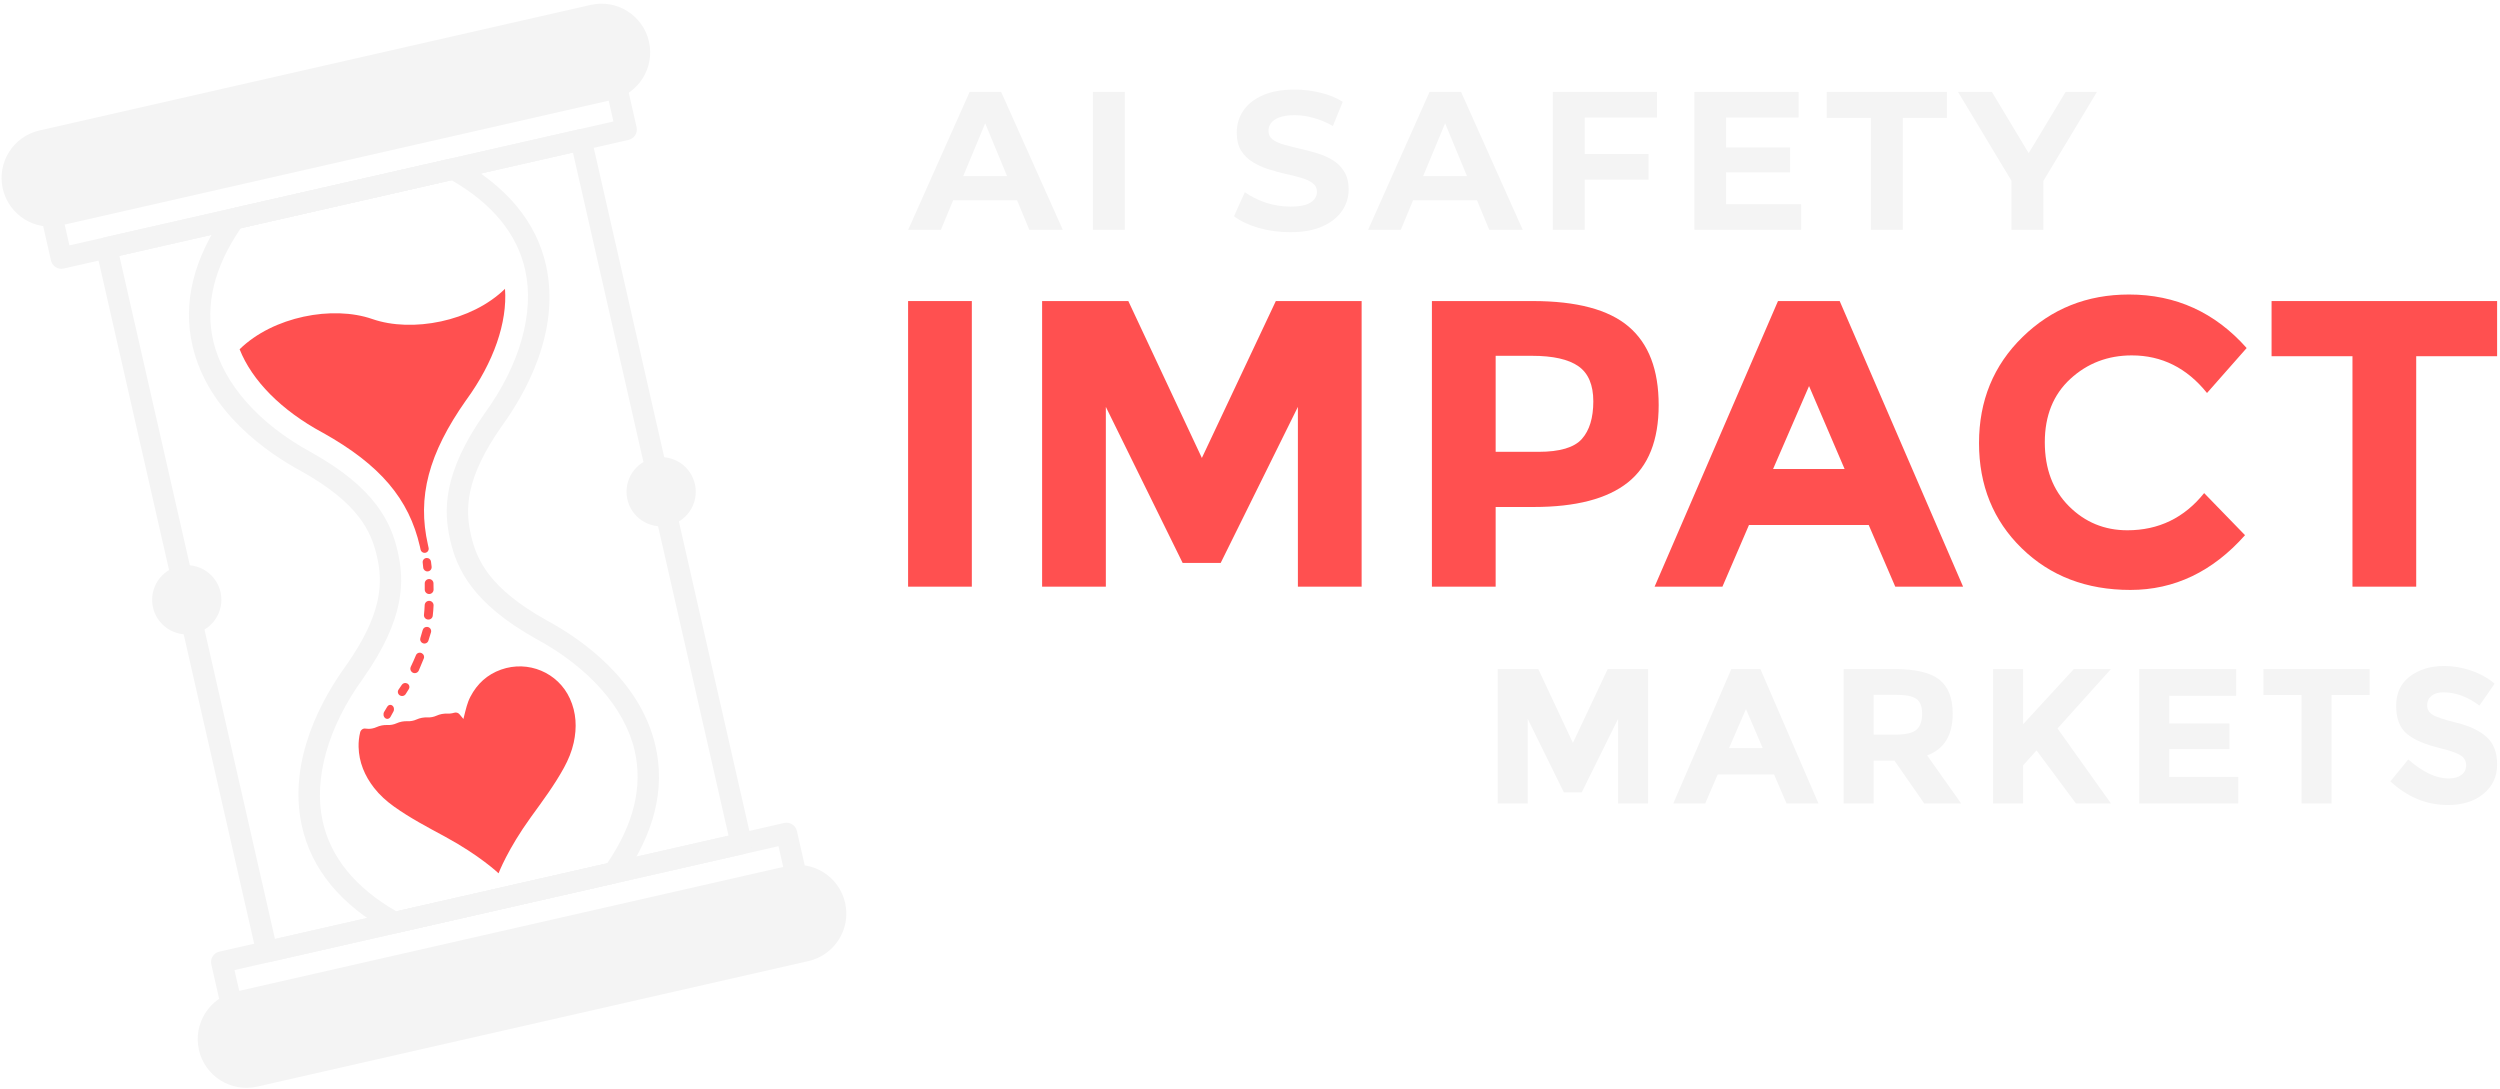
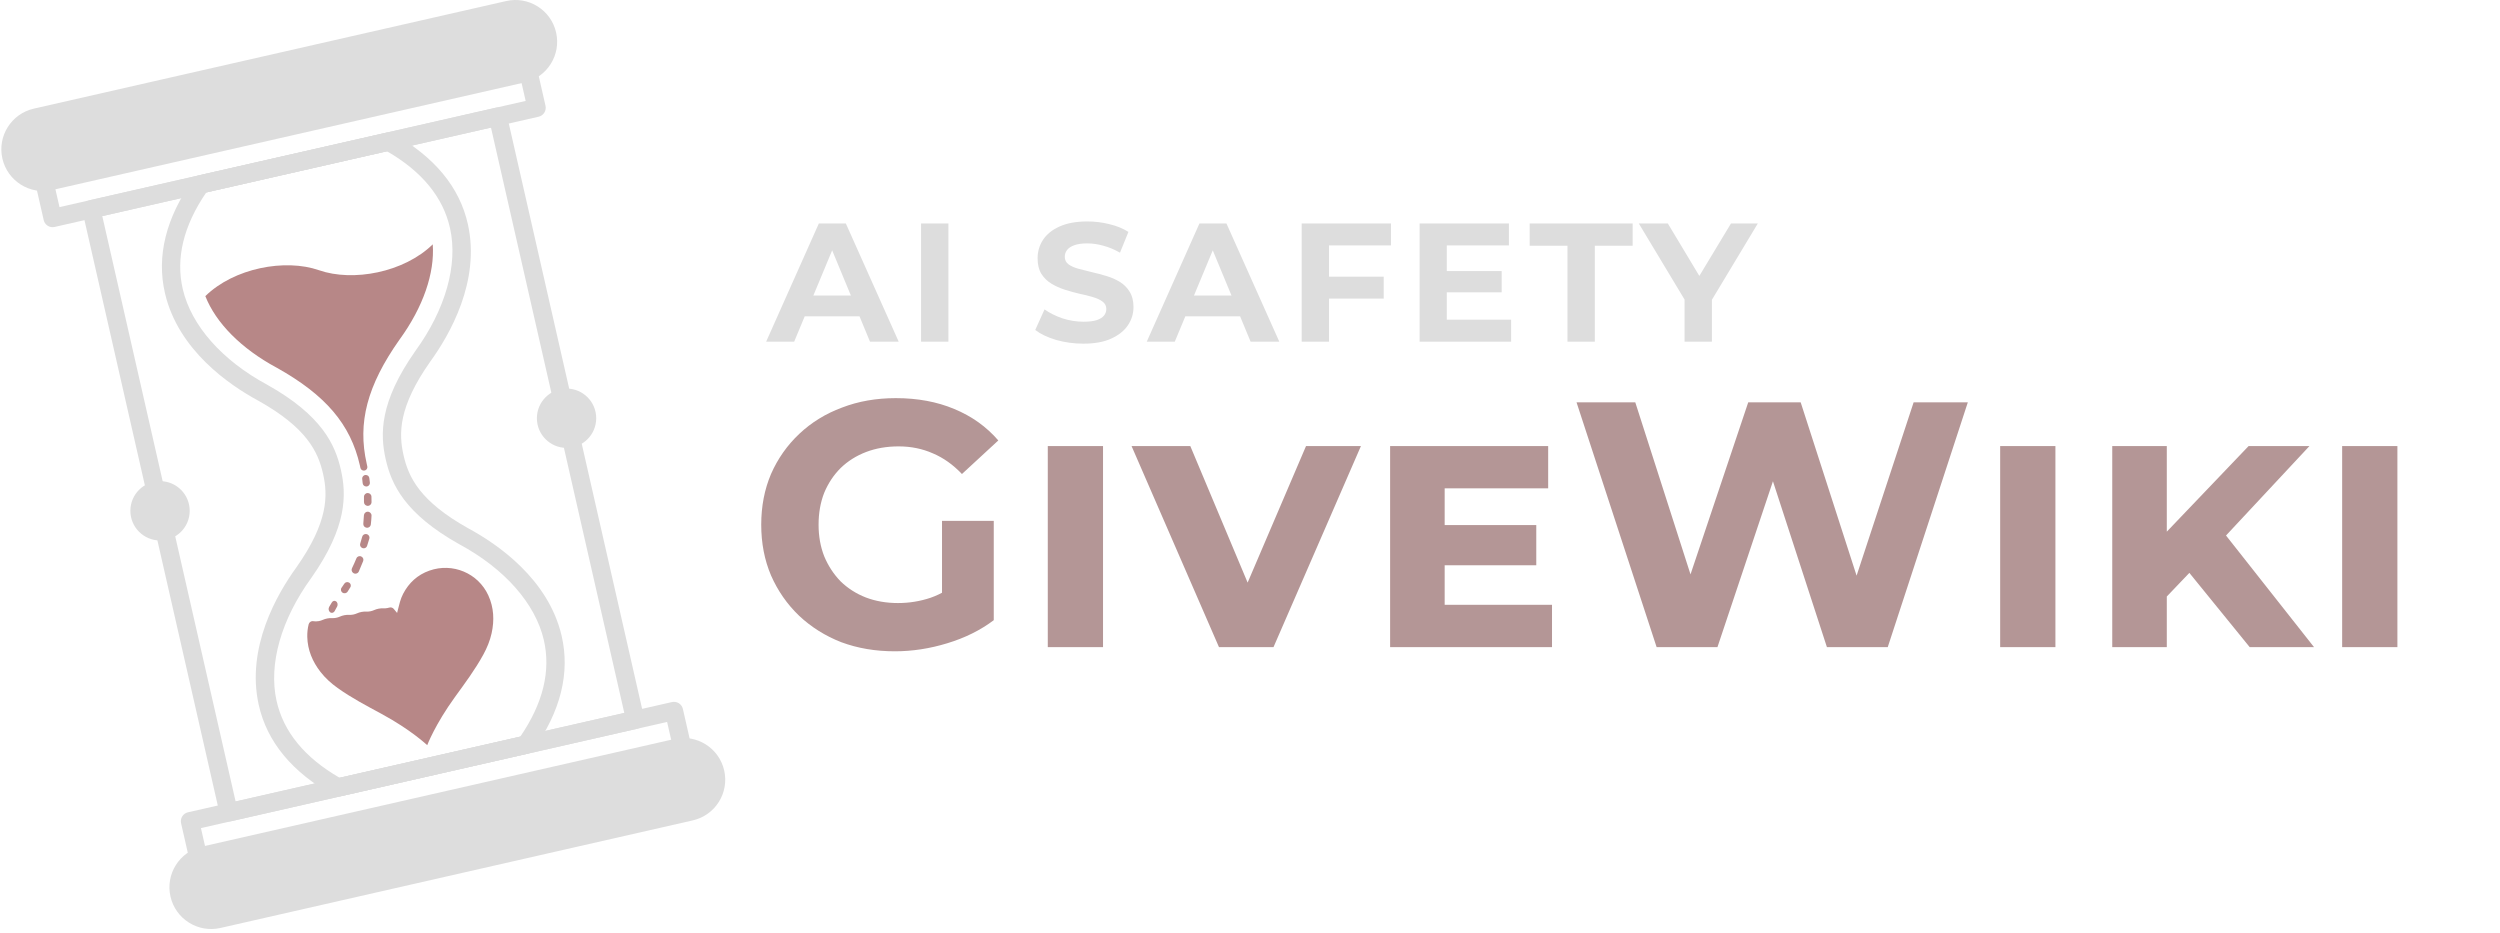
- <svg xmlns="http://www.w3.org/2000/svg" width="533" height="232" viewBox="0 0 533 232" fill="none">
-   <path d="M193.606 64.185H207.195V125.077H193.606V64.185Z" fill="#FF5050" />
-   <path d="M276.71 86.747L260.246 120.024H252.144L235.767 86.747V125.077H222.178V64.185H240.559L256.239 97.637L272.006 64.185H290.3V125.077H276.71V86.747Z" fill="#FF5050" />
-   <path d="M347.227 69.63C351.496 73.26 353.63 78.836 353.63 86.356C353.63 93.878 351.437 99.379 347.053 102.864C342.667 106.349 335.974 108.091 326.973 108.091H318.873V125.078H305.283V64.186H326.8C336.15 64.185 342.96 66.001 347.227 69.63ZM337.255 93.586C338.88 91.757 339.694 89.086 339.694 85.571C339.694 82.058 338.634 79.561 336.514 78.079C334.394 76.599 331.098 75.858 326.628 75.858H318.874V96.329H328.02C332.55 96.33 335.626 95.415 337.255 93.586Z" fill="#FF5050" />
-   <path d="M404.07 125.077L398.407 111.923H372.883L367.221 125.077H352.76L379.068 64.185H392.221L418.529 125.077H404.07ZM385.689 82.305L378.022 99.988H393.267L385.689 82.305Z" fill="#FF5050" />
-   <path d="M453.549 113.055C460.226 113.055 465.686 110.413 469.925 105.128L478.638 114.1C471.725 121.883 463.58 125.774 454.202 125.774C444.822 125.774 437.099 122.811 431.03 116.888C424.961 110.965 421.926 103.488 421.926 94.457C421.926 85.427 425.02 77.892 431.205 71.851C437.389 65.812 444.953 62.791 453.898 62.791C463.885 62.791 472.249 66.596 478.987 74.203L470.536 83.786C466.237 78.444 460.896 75.771 454.507 75.771C449.396 75.771 445.026 77.442 441.396 80.78C437.766 84.12 435.952 88.62 435.952 94.282C435.952 99.945 437.665 104.489 441.092 107.916C444.517 111.343 448.669 113.055 453.549 113.055Z" fill="#FF5050" />
-   <path d="M515.136 75.945V125.077H501.547V75.945H484.298V64.185H532.384V75.945H515.136Z" fill="#FF5050" />
-   <path d="M130.544 21.287L13.02 48.055C7.431 49.328 1.868 45.829 0.595 40.24C-0.678 34.651 2.821 29.088 8.41 27.815L125.934 1.047C131.523 -0.226 137.086 3.273 138.359 8.862C139.633 14.451 136.134 20.014 130.544 21.287Z" fill="#F4F4F4" />
-   <path d="M167.755 184.658L50.23 211.426C44.641 212.699 41.142 218.262 42.415 223.851C43.688 229.44 49.251 232.939 54.84 231.666L172.364 204.898C177.953 203.625 181.452 198.062 180.179 192.473C178.907 186.884 173.344 183.385 167.755 184.658Z" fill="#F4F4F4" />
-   <path d="M13.087 57.309C12.05 57.309 11.112 56.594 10.872 55.54L7.842 42.239C7.708 41.651 7.814 41.034 8.134 40.523C8.455 40.012 8.966 39.65 9.554 39.516L129.97 12.089C130.556 11.957 131.176 12.061 131.686 12.381C132.196 12.702 132.558 13.213 132.692 13.801L135.721 27.102C136 28.326 135.233 29.545 134.009 29.824L13.593 57.251C13.424 57.29 13.254 57.309 13.087 57.309ZM12.781 43.446L14.801 52.313L130.783 25.896L128.763 17.029L12.781 43.446Z" fill="#F4F4F4" />
-   <path d="M50.297 220.68C49.26 220.68 48.322 219.965 48.082 218.911L45.052 205.609C44.918 205.021 45.024 204.404 45.344 203.894C45.665 203.383 46.176 203.021 46.764 202.887L167.18 175.46C167.767 175.328 168.385 175.431 168.896 175.752C169.406 176.073 169.768 176.584 169.902 177.172L172.931 190.473C173.21 191.697 172.443 192.916 171.219 193.195L50.803 220.622C50.634 220.662 50.464 220.68 50.297 220.68ZM49.992 206.817L52.012 215.685L167.994 189.268L165.974 180.401L49.992 206.817Z" fill="#F4F4F4" />
-   <path d="M56.908 205.183C56.483 205.183 56.063 205.064 55.698 204.834C55.188 204.513 54.825 204.002 54.691 203.414L20.51 53.344C20.231 52.12 20.998 50.901 22.222 50.622L123.361 27.586C123.948 27.453 124.566 27.558 125.077 27.878C125.587 28.199 125.949 28.71 126.083 29.298L160.264 179.368C160.543 180.592 159.776 181.811 158.552 182.09L57.413 205.126C57.246 205.164 57.077 205.183 56.908 205.183ZM25.449 54.551L58.62 200.188L155.325 178.162L122.154 32.525L25.449 54.551Z" fill="#F4F4F4" />
-   <path d="M140.957 112.22C145.033 112.22 148.338 108.915 148.338 104.839C148.338 100.763 145.033 97.458 140.957 97.458C136.881 97.458 133.576 100.763 133.576 104.839C133.576 108.915 136.881 112.22 140.957 112.22Z" fill="#F4F4F4" />
-   <path d="M39.818 135.256C43.894 135.256 47.199 131.951 47.199 127.875C47.199 123.799 43.894 120.494 39.818 120.494C35.742 120.494 32.437 123.799 32.437 127.875C32.437 131.951 35.742 135.256 39.818 135.256Z" fill="#F4F4F4" />
-   <path d="M84.146 198.979C83.763 198.979 83.383 198.882 83.044 198.694C72.699 192.959 66.414 185.36 64.362 176.11C61.222 161.952 68.893 148.626 73.745 141.944C81.665 130.683 81.612 124.086 80.371 118.639C79.13 113.192 76.322 107.222 64.276 100.485C57.038 96.579 44.353 87.891 41.053 73.77C38.896 64.543 41.271 54.971 48.112 45.322C48.435 44.865 48.916 44.544 49.462 44.42L96.126 33.792C96.671 33.67 97.244 33.749 97.734 34.021C108.078 39.756 114.364 47.355 116.417 56.606C119.557 70.764 111.886 84.089 107.034 90.772C99.113 102.034 99.167 108.63 100.408 114.077C101.648 119.524 104.457 125.494 116.503 132.231C123.741 136.137 136.425 144.825 139.726 158.946C141.883 168.173 139.508 177.744 132.668 187.394C132.345 187.851 131.863 188.172 131.318 188.296L84.654 198.924C84.484 198.96 84.314 198.979 84.146 198.979ZM51.327 48.657C45.65 56.951 43.682 65.048 45.479 72.734C47.594 81.781 55.243 90.443 66.464 96.499C80.127 104.14 83.4 111.467 84.803 117.628C86.206 123.789 86.429 131.811 77.443 144.587C69.931 154.934 66.788 166.054 68.8 175.125C70.509 182.831 75.789 189.276 84.498 194.294L129.447 184.056C135.124 175.762 137.092 167.665 135.295 159.979C133.18 150.932 125.531 142.27 114.309 136.214C100.646 128.572 97.373 121.246 95.971 115.085C94.567 108.924 94.344 100.904 103.331 88.126C110.843 77.78 113.986 66.66 111.975 57.589C110.265 49.883 104.985 43.437 96.276 38.419L51.327 48.657Z" fill="#F4F4F4" />
-   <path d="M121.504 148.941C118.971 143.374 112.595 140.714 106.83 142.758C103.882 143.803 101.733 145.774 100.289 148.543C99.621 149.822 99.325 151.22 98.97 152.598C98.918 152.797 98.799 153.285 98.799 153.285C98.799 153.285 98.478 152.896 98.346 152.741C98.215 152.585 98.085 152.429 97.955 152.273C97.681 151.943 97.236 151.834 96.825 151.96C96.68 152.004 96.531 152.041 96.377 152.071C96.045 152.134 95.718 152.156 95.406 152.141C94.6 152.103 93.783 152.258 93.048 152.59C92.763 152.719 92.451 152.818 92.119 152.881C91.786 152.945 91.458 152.967 91.145 152.952C90.34 152.913 89.523 153.07 88.788 153.401C88.503 153.53 88.191 153.629 87.859 153.692C87.526 153.756 87.199 153.778 86.886 153.763C86.08 153.724 85.263 153.882 84.527 154.213C84.243 154.341 83.931 154.44 83.6 154.503C83.267 154.567 82.94 154.589 82.627 154.574C81.822 154.535 81.004 154.692 80.269 155.024C79.985 155.152 79.673 155.252 79.342 155.315C78.844 155.41 78.358 155.412 77.915 155.336C77.397 155.247 76.912 155.621 76.787 156.131C76.543 157.125 76.426 158.167 76.451 159.242C76.53 162.501 77.746 165.392 79.74 167.959C80.943 169.507 82.418 170.826 84.013 171.966C87.451 174.422 91.188 176.373 94.888 178.378C102.302 182.394 106.235 186.139 106.292 186.189C106.322 186.118 108.246 181.04 113.189 174.21C115.672 170.781 118.211 167.384 120.25 163.655C121.167 161.979 121.906 160.199 122.315 158.334C123.022 155.116 122.871 151.946 121.504 148.941Z" fill="#FF5050" />
-   <path d="M86.814 145.715C86.809 145.712 86.803 145.709 86.798 145.707C86.399 145.508 85.91 145.635 85.668 146.002C85.505 146.249 84.993 146.993 84.993 146.993C84.989 146.999 84.985 147.005 84.98 147.011C84.693 147.419 84.808 147.978 85.233 148.248C85.66 148.518 86.231 148.393 86.497 147.97C86.673 147.69 86.895 147.334 87.16 146.907C87.421 146.487 87.262 145.938 86.814 145.715Z" fill="#FF5050" />
-   <path d="M83.594 150.395C83.59 150.391 83.584 150.389 83.58 150.386C83.226 150.159 82.783 150.283 82.556 150.674C82.404 150.937 81.926 151.729 81.926 151.729C81.922 151.735 81.918 151.742 81.914 151.748C81.646 152.182 81.736 152.791 82.113 153.095C82.49 153.4 83.007 153.28 83.257 152.829C83.422 152.53 83.63 152.152 83.878 151.695C84.121 151.248 83.992 150.649 83.594 150.395Z" fill="#FF5050" />
-   <path d="M89.924 139.264C89.915 139.259 89.906 139.255 89.897 139.25C89.436 139.015 88.876 139.218 88.678 139.696C88.341 140.511 87.974 141.334 87.573 142.167C87.395 142.536 87.484 142.975 87.783 143.255C87.788 143.26 87.793 143.264 87.798 143.269C88.266 143.706 89.029 143.542 89.283 142.954C89.664 142.073 90.022 141.217 90.356 140.378C90.527 139.952 90.335 139.471 89.924 139.264Z" fill="#FF5050" />
-   <path d="M91.143 133.663L91.12 133.66C90.664 133.595 90.233 133.882 90.115 134.327C89.965 134.892 89.802 135.459 89.62 136.03C89.493 136.43 89.661 136.863 90.024 137.074C90.031 137.078 90.037 137.082 90.044 137.085C90.531 137.366 91.157 137.13 91.334 136.596C91.534 135.994 91.719 135.399 91.889 134.807C92.04 134.28 91.686 133.741 91.143 133.663Z" fill="#FF5050" />
-   <path d="M107.668 61.576C100.518 68.576 87.824 70.961 79.381 68.019C70.938 65.076 58.237 67.464 51.087 74.463C53.719 81.139 60.003 87.504 68.767 92.231L68.863 92.279C81.023 99.085 87.208 106.343 89.532 116.548C89.58 116.757 89.623 116.965 89.664 117.173C89.746 117.59 90.121 117.883 90.545 117.869C90.551 117.869 90.557 117.869 90.563 117.868C91.101 117.85 91.489 117.35 91.382 116.823C91.338 116.604 91.291 116.383 91.239 116.159C88.915 105.954 91.346 96.734 99.359 85.333L99.425 85.248C105.279 77.191 108.187 68.733 107.668 61.576Z" fill="#FF5050" />
-   <path d="M91.456 123.452C90.943 123.468 90.543 123.896 90.555 124.408C90.565 124.832 90.565 125.256 90.556 125.681C90.546 126.179 90.922 126.601 91.418 126.642C91.966 126.687 92.434 126.256 92.438 125.706C92.441 125.256 92.433 124.8 92.415 124.339C92.395 123.831 91.964 123.437 91.456 123.452Z" fill="#FF5050" />
-   <path d="M91.127 121.828C91.665 121.828 92.081 121.361 92.023 120.826C91.984 120.459 91.938 120.088 91.886 119.711C91.824 119.267 91.434 118.945 90.986 118.964C90.97 118.965 90.954 118.965 90.939 118.966C90.432 118.987 90.056 119.44 90.118 119.944C90.161 120.297 90.198 120.65 90.229 121.002C90.27 121.469 90.659 121.828 91.127 121.828Z" fill="#FF5050" />
-   <path d="M91.491 128.099C90.979 128.098 90.562 128.503 90.542 129.015C90.515 129.696 90.464 130.381 90.391 131.07C90.337 131.574 90.699 132.022 91.204 132.079C91.217 132.08 91.229 132.082 91.242 132.083C91.742 132.142 92.201 131.793 92.26 131.293C92.347 130.557 92.407 129.821 92.438 129.08C92.46 128.545 92.027 128.1 91.491 128.099Z" fill="#FF5050" />
-   <path d="M344.976 153.262L337.227 168.924H333.414L325.706 153.262V171.302H319.31V142.643H327.961L335.341 158.387L342.762 142.643H351.372V171.302H344.976V153.262Z" fill="#F4F4F4" />
-   <path d="M380.892 171.302L378.227 165.111H366.214L363.549 171.302H356.742L369.124 142.643H375.315L387.697 171.302H380.892ZM372.24 151.171L368.633 159.494H375.808L372.24 151.171Z" fill="#F4F4F4" />
-   <path d="M416.316 152.155C416.316 156.747 414.499 159.713 410.863 161.052L418.121 171.302H410.249L403.894 162.159H399.466V171.302H393.07V142.643H403.935C408.39 142.643 411.568 143.395 413.467 144.898C415.365 146.401 416.316 148.82 416.316 152.155ZM408.608 155.557C409.401 154.847 409.797 153.719 409.797 152.175C409.797 150.631 409.387 149.571 408.567 148.997C407.748 148.423 406.312 148.136 404.262 148.136H399.465V156.623H404.139C406.325 156.623 407.815 156.269 408.608 155.557Z" fill="#F4F4F4" />
-   <path d="M424.925 142.642H431.321V154.409L442.145 142.642H450.058L438.66 155.311C439.644 156.678 441.462 159.227 444.113 162.958C446.763 166.689 448.746 169.47 450.058 171.301H442.595L434.191 159.985L431.321 163.183V171.301H424.925V142.642Z" fill="#F4F4F4" />
-   <path d="M476.749 142.642V148.341H462.48V154.245H475.313V159.698H462.48V165.643H477.2V171.301H456.085V142.642H476.749Z" fill="#F4F4F4" />
-   <path d="M497.085 148.178V171.302H490.689V148.178H482.571V142.643H505.203V148.178H497.085Z" fill="#F4F4F4" />
-   <path d="M518.384 148.362C517.769 148.868 517.461 149.537 517.461 150.371C517.461 151.205 517.837 151.868 518.589 152.36C519.34 152.852 521.075 153.433 523.796 154.102C526.515 154.772 528.627 155.777 530.13 157.116C531.633 158.455 532.385 160.41 532.385 162.979C532.385 165.549 531.422 167.633 529.494 169.232C527.567 170.831 525.032 171.63 521.889 171.63C517.352 171.63 513.265 169.949 509.63 166.587L513.443 161.913C516.531 164.619 519.387 165.972 522.011 165.972C523.186 165.972 524.109 165.72 524.779 165.214C525.449 164.709 525.784 164.025 525.784 163.164C525.784 162.303 525.429 161.62 524.718 161.114C524.007 160.609 522.6 160.096 520.495 159.576C517.16 158.784 514.721 157.752 513.177 156.481C511.632 155.21 510.861 153.215 510.861 150.495C510.861 147.776 511.838 145.678 513.793 144.202C515.746 142.726 518.186 141.988 521.111 141.988C523.024 141.988 524.937 142.316 526.85 142.972C528.763 143.628 530.431 144.557 531.853 145.76L528.614 150.434C526.127 148.548 523.556 147.605 520.906 147.605C519.839 147.603 518.999 147.857 518.384 148.362Z" fill="#F4F4F4" />
-   <path d="M193.622 49L206.726 19.6H213.446L226.592 49H219.452L208.7 23.044H211.388L200.594 49H193.622ZM200.174 42.7L201.98 37.534H217.1L218.948 42.7H200.174ZM233.002 49V19.6H239.806V49H233.002ZM275.058 49.504C272.706 49.504 270.452 49.196 268.296 48.58C266.14 47.936 264.404 47.11 263.088 46.102L265.398 40.978C266.658 41.874 268.142 42.616 269.85 43.204C271.586 43.764 273.336 44.044 275.1 44.044C276.444 44.044 277.522 43.918 278.334 43.666C279.174 43.386 279.79 43.008 280.182 42.532C280.574 42.056 280.77 41.51 280.77 40.894C280.77 40.11 280.462 39.494 279.846 39.046C279.23 38.57 278.418 38.192 277.41 37.912C276.402 37.604 275.282 37.324 274.05 37.072C272.846 36.792 271.628 36.456 270.396 36.064C269.192 35.672 268.086 35.168 267.078 34.552C266.07 33.936 265.244 33.124 264.6 32.116C263.984 31.108 263.676 29.82 263.676 28.252C263.676 26.572 264.124 25.046 265.02 23.674C265.944 22.274 267.316 21.168 269.136 20.356C270.984 19.516 273.294 19.096 276.066 19.096C277.914 19.096 279.734 19.32 281.526 19.768C283.318 20.188 284.9 20.832 286.272 21.7L284.172 26.866C282.8 26.082 281.428 25.508 280.056 25.144C278.684 24.752 277.34 24.556 276.024 24.556C274.708 24.556 273.63 24.71 272.79 25.018C271.95 25.326 271.348 25.732 270.984 26.236C270.62 26.712 270.438 27.272 270.438 27.916C270.438 28.672 270.746 29.288 271.362 29.764C271.978 30.212 272.79 30.576 273.798 30.856C274.806 31.136 275.912 31.416 277.116 31.696C278.348 31.976 279.566 32.298 280.77 32.662C282.002 33.026 283.122 33.516 284.13 34.132C285.138 34.748 285.95 35.56 286.566 36.568C287.21 37.576 287.532 38.85 287.532 40.39C287.532 42.042 287.07 43.554 286.146 44.926C285.222 46.298 283.836 47.404 281.988 48.244C280.168 49.084 277.858 49.504 275.058 49.504ZM291.677 49L304.781 19.6H311.501L324.647 49H317.507L306.755 23.044H309.443L298.649 49H291.677ZM298.229 42.7L300.035 37.534H315.155L317.003 42.7H298.229ZM337.357 32.83H351.469V38.29H337.357V32.83ZM337.861 49H331.057V19.6H353.275V25.06H337.861V49ZM367.5 31.444H381.654V36.736H367.5V31.444ZM368.004 43.54H384.006V49H361.242V19.6H383.46V25.06H368.004V43.54ZM398.869 49V25.144H389.461V19.6H415.081V25.144H405.673V49H398.869ZM428.836 49V36.988L430.39 41.104L417.454 19.6H424.678L434.59 36.106H430.432L440.386 19.6H447.064L434.128 41.104L435.64 36.988V49H428.836Z" fill="#F4F4F4" />
+ <svg xmlns="http://www.w3.org/2000/svg" width="622" height="232" viewBox="0 0 622 232" fill="none">
+   <path d="M130.544 20.501L13.02 47.269C7.431 48.542 1.868 45.043 0.595 39.454C-0.678 33.865 2.821 28.302 8.41 27.029L125.934 0.261C131.523 -1.012 137.086 2.487 138.359 8.076C139.633 13.665 136.134 19.228 130.544 20.501Z" fill="#DDDDDD" />
+   <path d="M167.755 183.872L50.23 210.64C44.641 211.913 41.142 217.476 42.415 223.065C43.688 228.654 49.251 232.153 54.84 230.88L172.364 204.112C177.953 202.839 181.452 197.276 180.179 191.687C178.907 186.098 173.344 182.599 167.755 183.872Z" fill="#DDDDDD" />
+   <path d="M13.087 56.523C12.05 56.523 11.112 55.809 10.872 54.755L7.842 41.453C7.708 40.865 7.814 40.248 8.134 39.737C8.455 39.227 8.966 38.864 9.554 38.73L129.97 11.303C130.556 11.171 131.176 11.275 131.686 11.595C132.196 11.916 132.558 12.427 132.692 13.015L135.721 26.316C136 27.54 135.233 28.759 134.009 29.038L13.593 56.465C13.424 56.505 13.254 56.523 13.087 56.523ZM12.781 42.66L14.801 51.527L130.783 25.11L128.763 16.243L12.781 42.66Z" fill="#DDDDDD" />
+   <path d="M50.297 219.894C49.26 219.894 48.322 219.179 48.082 218.125L45.052 204.823C44.918 204.235 45.024 203.618 45.344 203.108C45.665 202.597 46.176 202.235 46.764 202.101L167.18 174.674C167.767 174.542 168.385 174.645 168.896 174.966C169.406 175.287 169.768 175.798 169.902 176.386L172.931 189.687C173.21 190.911 172.443 192.13 171.219 192.409L50.803 219.836C50.634 219.876 50.464 219.894 50.297 219.894ZM49.992 206.031L52.012 214.899L167.994 188.482L165.974 179.615L49.992 206.031Z" fill="#DDDDDD" />
+   <path d="M56.908 204.397C56.483 204.397 56.063 204.278 55.698 204.048C55.188 203.727 54.825 203.216 54.691 202.628L20.51 52.559C20.231 51.334 20.998 50.115 22.222 49.837L123.361 26.8C123.948 26.668 124.566 26.773 125.077 27.093C125.587 27.413 125.949 27.924 126.083 28.512L160.264 178.582C160.543 179.806 159.776 181.025 158.552 181.304L57.413 204.34C57.246 204.378 57.077 204.397 56.908 204.397ZM25.449 53.766L58.62 199.402L155.325 177.376L122.154 31.739L25.449 53.766Z" fill="#DDDDDD" />
+   <path d="M140.957 111.434C145.033 111.434 148.338 108.13 148.338 104.053C148.338 99.977 145.033 96.672 140.957 96.672C136.881 96.672 133.576 99.977 133.576 104.053C133.576 108.13 136.881 111.434 140.957 111.434Z" fill="#DDDDDD" />
+   <path d="M39.818 134.47C43.894 134.47 47.199 131.166 47.199 127.089C47.199 123.013 43.894 119.708 39.818 119.708C35.742 119.708 32.437 123.013 32.437 127.089C32.437 131.166 35.742 134.47 39.818 134.47Z" fill="#DDDDDD" />
+   <path d="M84.146 198.193C83.763 198.193 83.383 198.096 83.044 197.908C72.699 192.173 66.414 184.574 64.362 175.324C61.222 161.166 68.893 147.84 73.745 141.158C81.665 129.897 81.612 123.3 80.371 117.853C79.13 112.406 76.322 106.436 64.276 99.699C57.038 95.793 44.353 87.105 41.053 72.984C38.896 63.757 41.271 54.185 48.112 44.536C48.435 44.079 48.916 43.758 49.462 43.635L96.126 33.006C96.671 32.884 97.244 32.963 97.734 33.235C108.078 38.97 114.364 46.569 116.417 55.82C119.557 69.978 111.886 83.303 107.034 89.987C99.113 101.248 99.167 107.844 100.408 113.291C101.648 118.738 104.457 124.708 116.503 131.445C123.741 135.351 136.425 144.039 139.726 158.16C141.883 167.387 139.508 176.958 132.668 186.608C132.345 187.065 131.863 187.386 131.318 187.51L84.654 198.138C84.484 198.174 84.314 198.193 84.146 198.193ZM51.327 47.871C45.65 56.166 43.682 64.263 45.479 71.948C47.594 80.996 55.243 89.657 66.464 95.713C80.127 103.354 83.4 110.681 84.803 116.842C86.206 123.003 86.429 131.025 77.443 143.801C69.931 154.148 66.788 165.268 68.8 174.339C70.509 182.045 75.789 188.49 84.498 193.508L129.447 183.27C135.124 174.976 137.092 166.879 135.295 159.193C133.18 150.146 125.531 141.484 114.309 135.428C100.646 127.786 97.373 120.46 95.971 114.299C94.567 108.138 94.344 100.118 103.331 87.341C110.843 76.995 113.986 65.874 111.975 56.803C110.265 49.097 104.985 42.651 96.276 37.633L51.327 47.871Z" fill="#DDDDDD" />
+   <path d="M121.504 148.155C118.971 142.588 112.595 139.928 106.83 141.972C103.882 143.017 101.733 144.988 100.289 147.757C99.621 149.036 99.325 150.434 98.97 151.812C98.918 152.011 98.799 152.499 98.799 152.499C98.799 152.499 98.478 152.11 98.346 151.955C98.215 151.799 98.085 151.643 97.955 151.487C97.681 151.157 97.236 151.048 96.825 151.174C96.68 151.218 96.531 151.255 96.377 151.285C96.045 151.348 95.718 151.37 95.406 151.355C94.6 151.317 93.783 151.472 93.048 151.804C92.763 151.933 92.451 152.032 92.119 152.095C91.786 152.159 91.458 152.181 91.145 152.166C90.34 152.127 89.523 152.284 88.788 152.615C88.503 152.744 88.191 152.843 87.859 152.906C87.526 152.97 87.199 152.992 86.886 152.977C86.08 152.938 85.263 153.096 84.527 153.427C84.243 153.555 83.931 153.654 83.6 153.717C83.267 153.781 82.94 153.803 82.627 153.788C81.822 153.749 81.004 153.906 80.269 154.238C79.985 154.366 79.673 154.466 79.342 154.529C78.844 154.624 78.358 154.626 77.915 154.55C77.397 154.461 76.912 154.835 76.787 155.345C76.543 156.339 76.426 157.381 76.451 158.456C76.53 161.715 77.746 164.606 79.74 167.173C80.943 168.721 82.418 170.04 84.013 171.18C87.451 173.636 91.188 175.587 94.888 177.592C102.302 181.608 106.235 185.353 106.292 185.403C106.322 185.332 108.246 180.254 113.189 173.424C115.672 169.995 118.211 166.598 120.25 162.869C121.167 161.193 121.906 159.413 122.315 157.548C123.022 154.33 122.871 151.16 121.504 148.155Z" fill="#B78787" />
+   <path d="M86.814 144.929C86.809 144.926 86.803 144.923 86.798 144.921C86.399 144.722 85.91 144.849 85.668 145.216C85.505 145.463 84.993 146.207 84.993 146.207C84.989 146.213 84.985 146.219 84.98 146.225C84.693 146.633 84.808 147.192 85.233 147.462C85.66 147.732 86.231 147.607 86.497 147.184C86.673 146.904 86.895 146.548 87.16 146.121C87.421 145.701 87.262 145.152 86.814 144.929Z" fill="#B78787" />
+   <path d="M83.594 149.609C83.59 149.605 83.584 149.603 83.58 149.6C83.226 149.373 82.783 149.497 82.556 149.888C82.404 150.151 81.926 150.943 81.926 150.943C81.922 150.949 81.918 150.956 81.914 150.962C81.646 151.396 81.736 152.005 82.113 152.309C82.49 152.614 83.007 152.494 83.257 152.043C83.422 151.744 83.63 151.366 83.878 150.909C84.121 150.462 83.992 149.863 83.594 149.609Z" fill="#B78787" />
+   <path d="M89.924 138.478C89.915 138.473 89.906 138.469 89.897 138.464C89.436 138.229 88.876 138.432 88.678 138.91C88.341 139.725 87.974 140.548 87.573 141.381C87.395 141.75 87.484 142.189 87.783 142.469C87.788 142.474 87.793 142.478 87.798 142.483C88.266 142.92 89.029 142.756 89.283 142.168C89.664 141.287 90.022 140.431 90.356 139.592C90.527 139.166 90.335 138.685 89.924 138.478Z" fill="#B78787" />
+   <path d="M91.143 132.877L91.12 132.874C90.664 132.809 90.233 133.096 90.115 133.541C89.965 134.106 89.802 134.673 89.62 135.244C89.493 135.644 89.661 136.077 90.024 136.288C90.031 136.292 90.037 136.296 90.044 136.299C90.531 136.58 91.157 136.344 91.334 135.81C91.534 135.208 91.719 134.613 91.889 134.021C92.04 133.494 91.686 132.955 91.143 132.877Z" fill="#B78787" />
+   <path d="M107.668 60.79C100.518 67.79 87.824 70.175 79.381 67.234C70.938 64.29 58.237 66.678 51.087 73.677C53.719 80.353 60.003 86.718 68.767 91.445L68.863 91.493C81.023 98.299 87.208 105.557 89.532 115.762C89.58 115.971 89.623 116.179 89.664 116.387C89.746 116.804 90.121 117.097 90.545 117.083C90.551 117.083 90.557 117.083 90.563 117.082C91.101 117.064 91.489 116.564 91.382 116.037C91.338 115.818 91.291 115.597 91.239 115.373C88.915 105.168 91.346 95.948 99.359 84.547L99.425 84.462C105.279 76.405 108.187 67.947 107.668 60.79Z" fill="#B78787" />
+   <path d="M91.456 122.666C90.943 122.682 90.543 123.11 90.555 123.622C90.565 124.046 90.565 124.47 90.556 124.895C90.546 125.393 90.922 125.815 91.418 125.856C91.966 125.901 92.434 125.47 92.438 124.92C92.441 124.47 92.433 124.014 92.415 123.553C92.395 123.045 91.964 122.651 91.456 122.666Z" fill="#B78787" />
+   <path d="M91.127 121.042C91.665 121.042 92.081 120.575 92.023 120.04C91.984 119.673 91.938 119.302 91.886 118.925C91.824 118.481 91.434 118.159 90.986 118.178C90.97 118.179 90.954 118.179 90.939 118.18C90.432 118.201 90.056 118.654 90.118 119.158C90.161 119.511 90.198 119.864 90.229 120.216C90.27 120.683 90.659 121.042 91.127 121.042Z" fill="#B78787" />
+   <path d="M91.491 127.313C90.979 127.312 90.562 127.717 90.542 128.229C90.515 128.91 90.464 129.595 90.391 130.284C90.337 130.788 90.699 131.236 91.204 131.293C91.217 131.294 91.229 131.296 91.242 131.297C91.742 131.356 92.201 131.007 92.26 130.507C92.347 129.771 92.407 129.035 92.438 128.294C92.46 127.759 92.027 127.314 91.491 127.313Z" fill="#B78787" />
+   <path d="M190.622 85L203.726 55.6H210.446L223.592 85H216.452L205.7 59.044H208.388L197.594 85H190.622ZM197.174 78.7L198.98 73.534H214.1L215.948 78.7H197.174ZM229.162 85V55.6H235.966V85H229.162ZM269.538 85.504C267.186 85.504 264.932 85.196 262.776 84.58C260.62 83.936 258.884 83.11 257.568 82.102L259.878 76.978C261.138 77.874 262.622 78.616 264.33 79.204C266.066 79.764 267.816 80.044 269.58 80.044C270.924 80.044 272.002 79.918 272.814 79.666C273.654 79.386 274.27 79.008 274.662 78.532C275.054 78.056 275.25 77.51 275.25 76.894C275.25 76.11 274.942 75.494 274.326 75.046C273.71 74.57 272.898 74.192 271.89 73.912C270.882 73.604 269.762 73.324 268.53 73.072C267.326 72.792 266.108 72.456 264.876 72.064C263.672 71.672 262.566 71.168 261.558 70.552C260.55 69.936 259.724 69.124 259.08 68.116C258.464 67.108 258.156 65.82 258.156 64.252C258.156 62.572 258.604 61.046 259.5 59.674C260.424 58.274 261.796 57.168 263.616 56.356C265.464 55.516 267.774 55.096 270.546 55.096C272.394 55.096 274.214 55.32 276.006 55.768C277.798 56.188 279.38 56.832 280.752 57.7L278.652 62.866C277.28 62.082 275.908 61.508 274.536 61.144C273.164 60.752 271.82 60.556 270.504 60.556C269.188 60.556 268.11 60.71 267.27 61.018C266.43 61.326 265.828 61.732 265.464 62.236C265.1 62.712 264.918 63.272 264.918 63.916C264.918 64.672 265.226 65.288 265.842 65.764C266.458 66.212 267.27 66.576 268.278 66.856C269.286 67.136 270.392 67.416 271.596 67.696C272.828 67.976 274.046 68.298 275.25 68.662C276.482 69.026 277.602 69.516 278.61 70.132C279.618 70.748 280.43 71.56 281.046 72.568C281.69 73.576 282.012 74.85 282.012 76.39C282.012 78.042 281.55 79.554 280.626 80.926C279.702 82.298 278.316 83.404 276.468 84.244C274.648 85.084 272.338 85.504 269.538 85.504ZM285.317 85L298.421 55.6H305.141L318.287 85H311.147L300.395 59.044H303.083L292.289 85H285.317ZM291.869 78.7L293.675 73.534H308.795L310.643 78.7H291.869ZM330.157 68.83H344.269V74.29H330.157V68.83ZM330.661 85H323.857V55.6H346.075V61.06H330.661V85ZM359.46 67.444H373.614V72.736H359.46V67.444ZM359.964 79.54H375.966V85H353.202V55.6H375.42V61.06H359.964V79.54ZM389.989 85V61.144H380.581V55.6H406.201V61.144H396.793V85H389.989ZM419.116 85V72.988L420.67 77.104L407.734 55.6H414.958L424.87 72.106H420.712L430.666 55.6H437.344L424.408 77.104L425.92 72.988V85H419.116Z" fill="#DDDDDD" />
+   <path d="M222.627 162.044C217.813 162.044 213.376 161.29 209.316 159.782C205.314 158.216 201.805 156.012 198.789 153.17C195.831 150.328 193.511 146.993 191.829 143.165C190.205 139.337 189.393 135.132 189.393 130.55C189.393 125.968 190.205 121.763 191.829 117.935C193.511 114.107 195.86 110.772 198.876 107.93C201.892 105.088 205.43 102.913 209.49 101.405C213.55 99.839 218.016 99.056 222.888 99.056C228.282 99.056 233.125 99.955 237.417 101.753C241.767 103.551 245.421 106.161 248.379 109.583L239.331 117.935C237.127 115.615 234.72 113.904 232.11 112.802C229.5 111.642 226.658 111.062 223.584 111.062C220.626 111.062 217.929 111.526 215.493 112.454C213.057 113.382 210.94 114.716 209.142 116.456C207.402 118.196 206.039 120.255 205.053 122.633C204.125 125.011 203.661 127.65 203.661 130.55C203.661 133.392 204.125 136.002 205.053 138.38C206.039 140.758 207.402 142.846 209.142 144.644C210.94 146.384 213.028 147.718 215.406 148.646C217.842 149.574 220.51 150.038 223.41 150.038C226.194 150.038 228.891 149.603 231.501 148.733C234.169 147.805 236.75 146.268 239.244 144.122L247.248 154.301C243.942 156.795 240.085 158.709 235.677 160.043C231.327 161.377 226.977 162.044 222.627 162.044ZM234.372 152.474V129.593H247.248V154.301L234.372 152.474ZM260.688 161V110.975H274.434V161H260.688ZM303.279 161L281.529 110.975H296.145L314.589 154.91H306.15L324.942 110.975H338.601L316.851 161H303.279ZM358.04 130.637H382.226V140.642H358.04V130.637ZM359.432 150.473H386.141V161H345.86V110.975H385.184V121.502H359.432V150.473ZM412.165 161L392.242 100.1H406.858L424.171 154.04H416.863L434.959 100.1H448.009L465.409 154.04H458.362L476.11 100.1H489.595L469.672 161H454.534L439.135 113.672H443.137L427.303 161H412.165ZM497.641 161V110.975H511.387V161H497.641ZM537.795 149.777L537.012 134.465L559.458 110.975H574.596L552.846 134.291L545.19 142.034L537.795 149.777ZM525.528 161V110.975H539.1V161H525.528ZM559.719 161L542.754 140.12L551.715 130.55L575.727 161H559.719ZM582.727 161V110.975H596.473V161H582.727Z" fill="#B49696" />
</svg>
